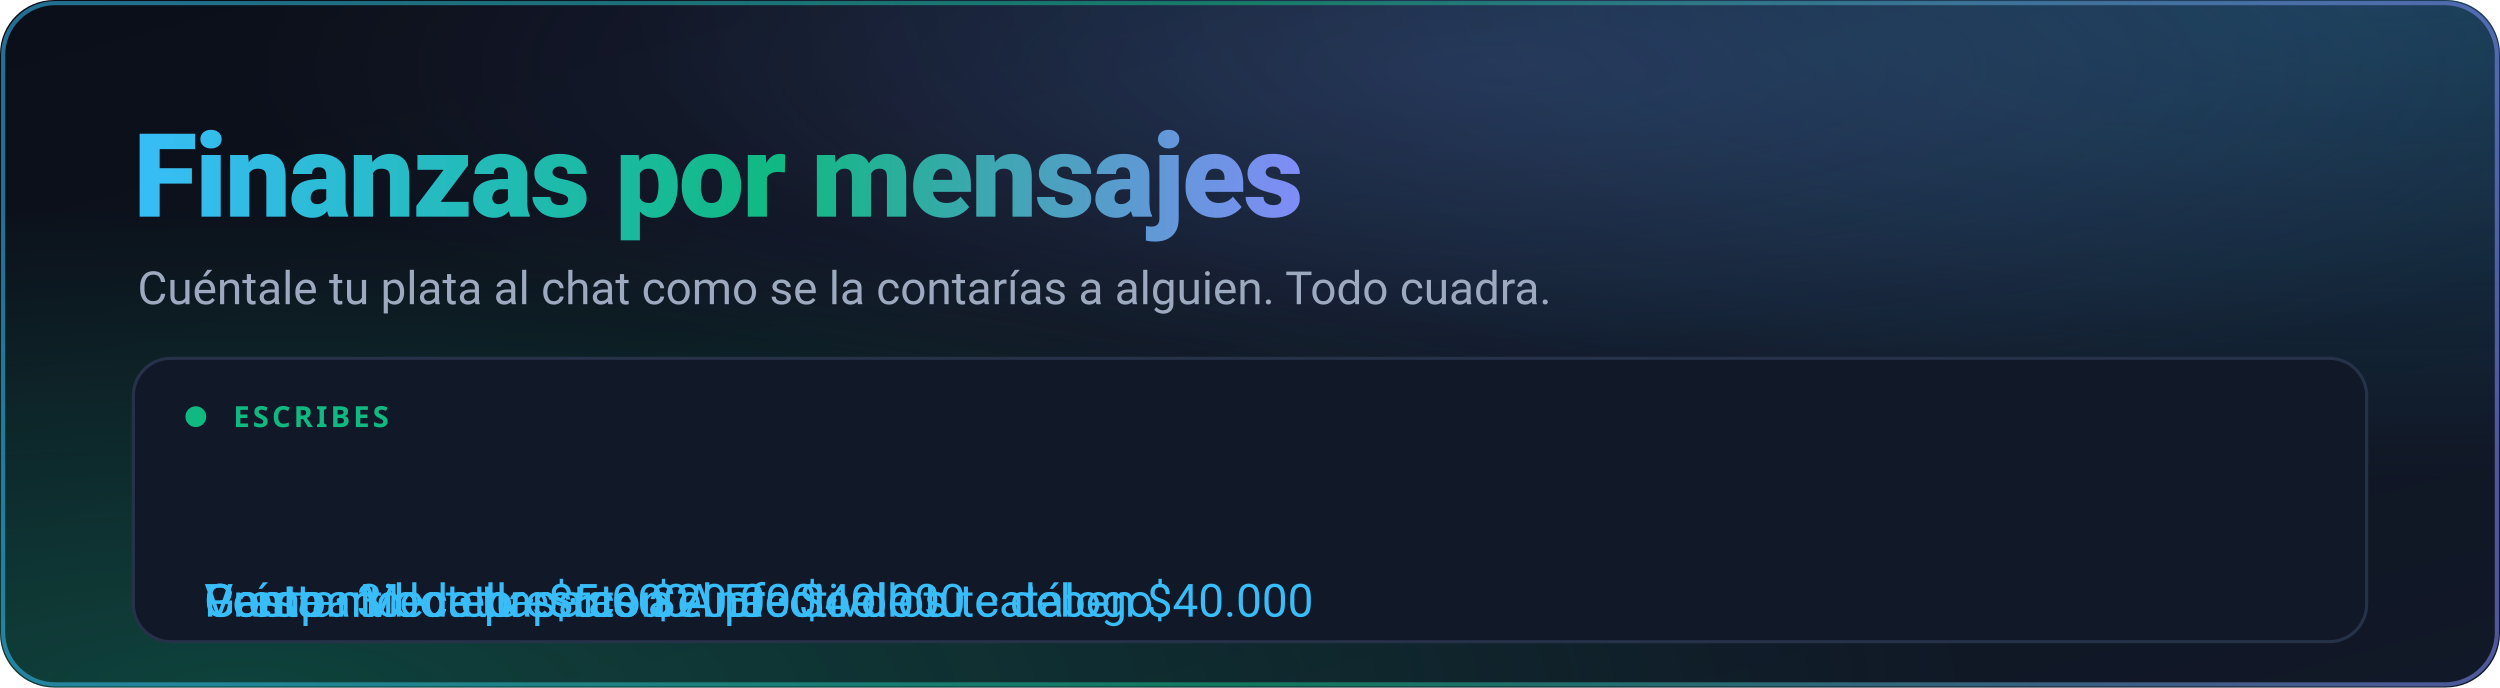
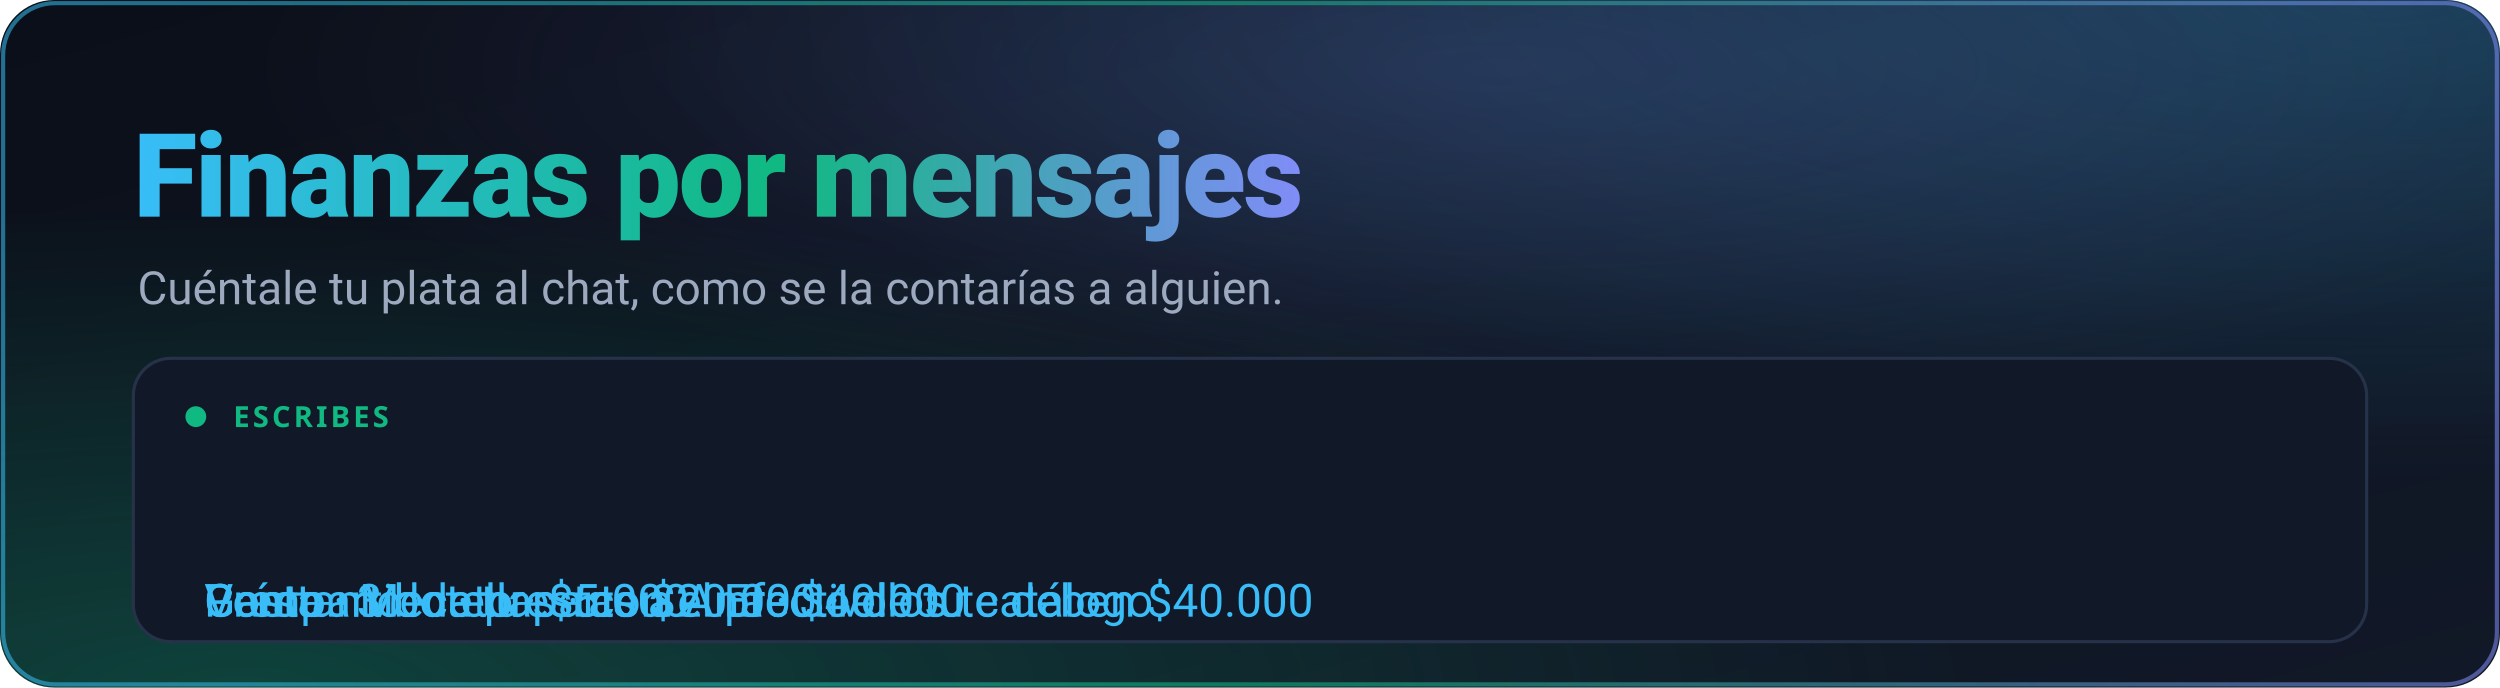
<svg xmlns="http://www.w3.org/2000/svg" viewBox="0 0 1200 330" width="1200" height="330" role="img" aria-label="Finanzas por mensajes: cuéntale tu plata al chat">
  <defs>
    <linearGradient id="fondo" x1="0" y1="0" x2="1" y2="1">
      <stop offset="0" stop-color="#0B0F19" />
      <stop offset="1" stop-color="#111827" />
    </linearGradient>
    <linearGradient id="borde" x1="0" y1="0" x2="1" y2="0">
      <stop offset="0" stop-color="#38BDF8" />
      <stop offset=".5" stop-color="#10B981" />
      <stop offset="1" stop-color="#818CF8" />
    </linearGradient>
    <linearGradient id="titulo" x1="0" y1="0" x2="1" y2="0">
      <stop offset="0" stop-color="#38BDF8" />
      <stop offset=".55" stop-color="#10B981" />
      <stop offset="1" stop-color="#818CF8" />
    </linearGradient>
    <radialGradient id="luz1" cx=".1" cy="1" r=".7">
      <stop offset="0" stop-color="#10B981" stop-opacity=".28" />
      <stop offset="1" stop-color="#10B981" stop-opacity="0" />
    </radialGradient>
    <radialGradient id="luz2" cx=".95" cy="0" r=".7">
      <stop offset="0" stop-color="#38BDF8" stop-opacity=".25" />
      <stop offset="1" stop-color="#38BDF8" stop-opacity="0" />
    </radialGradient>
    <radialGradient id="luz3" cx=".6" cy=".1" r=".5">
      <stop offset="0" stop-color="#818CF8" stop-opacity=".18" />
      <stop offset="1" stop-color="#818CF8" stop-opacity="0" />
    </radialGradient>
  </defs>
  <style>
    @keyframes t0 { 0%, 0.000% { width: 0; animation-timing-function: steps(11, end); } 7.870%, 23.148% { width: 202.000px; } 23.158%, 100% { width: 0; } }
    @keyframes r0 { 0%, 7.870% { opacity: 0; transform: translateY(6px); } 10.185%, 23.148% { opacity: 1; transform: none; } 23.158%, 100% { opacity: 0; } }
    .t0 { animation: t0 21.6s linear infinite; }
    .r0 { animation: r0 21.6s linear infinite; }
    @keyframes t1 { 0%, 25.000% { width: 0; animation-timing-function: steps(18, end); } 32.870%, 48.148% { width: 328.000px; } 48.158%, 100% { width: 0; } }
    @keyframes r1 { 0%, 32.870% { opacity: 0; transform: translateY(6px); } 35.185%, 48.148% { opacity: 1; transform: none; } 48.158%, 100% { opacity: 0; } }
    .t1 { animation: t1 21.6s linear infinite; }
    .r1 { animation: r1 21.6s linear infinite; }
    @keyframes t2 { 0%, 50.000% { width: 0; animation-timing-function: steps(35, end); } 57.870%, 73.148% { width: 634.000px; } 73.158%, 100% { width: 0; } }
    @keyframes r2 { 0%, 57.870% { opacity: 0; transform: translateY(6px); } 60.185%, 73.148% { opacity: 1; transform: none; } 73.158%, 100% { opacity: 0; } }
    .t2 { animation: t2 21.6s linear infinite; }
    .r2 { animation: r2 21.6s linear infinite; }
    @keyframes t3 { 0%, 75.000% { width: 0; animation-timing-function: steps(16, end); } 82.870%, 98.148% { width: 292.000px; } 98.158%, 100% { width: 0; } }
    @keyframes r3 { 0%, 82.870% { opacity: 0; transform: translateY(6px); } 85.185%, 98.148% { opacity: 1; transform: none; } 98.158%, 100% { opacity: 0; } }
    .t3 { animation: t3 21.6s linear infinite; }
    .r3 { animation: r3 21.6s linear infinite; }
    @keyframes pulso { 0%, 100% { opacity: .55; } 50% { opacity: 1; } }
    .punto { animation: pulso 2.4s ease-in-out infinite; }
  </style>
  <rect width="1200" height="330" rx="26" fill="url(#fondo)" />
  <rect width="1200" height="330" rx="26" fill="url(#luz1)" />
  <rect width="1200" height="330" rx="26" fill="url(#luz2)" />
  <rect width="1200" height="330" rx="26" fill="url(#luz3)" />
  <rect x="1.5" y="1.5" width="1197" height="327" rx="25" fill="none" stroke="url(#borde)" stroke-opacity=".55" stroke-width="2" />
  <g font-family="system-ui, -apple-system, 'Segoe UI', Roboto, sans-serif">
    <text x="64" y="104" font-size="56" font-weight="800" fill="url(#titulo)" letter-spacing="-1">Finanzas por mensajes</text>
-     <text x="66" y="146" font-size="22" fill="#9CA9BF">Cuéntale tu plata al chat como se la contarías a alguien. Todo cuadra.</text>
+     <text x="66" y="146" font-size="22" fill="#9CA9BF">Cuéntale tu plata al chat, como se la contarías a alguien.</text>
  </g>
  <g transform="translate(64 0)">
    <rect x="0" y="172" width="1072" height="136" rx="18" fill="#111827" stroke="#263249" stroke-width="1.5" />
    <circle class="punto" cx="30" cy="200" r="5" fill="#10B981" />
    <text x="48" y="205" font-family="system-ui, sans-serif" font-size="14" font-weight="700" fill="#10B981" letter-spacing="1.5">ESCRIBES</text>
    <g>
      <clipPath id="c0-34">
        <rect class="t0" x="34" y="218" width="0" height="42" />
      </clipPath>
      <text x="34" y="252" clip-path="url(#c0-34)" font-family="ui-monospace, SFMono-Regular, Menlo, Consolas, monospace" font-size="30" fill="#F1F5FB" textLength="198" lengthAdjust="spacing">mecato 5000</text>
      <text class="r0" x="34" y="296" font-family="system-ui, -apple-system, 'Segoe UI', Roboto, sans-serif" font-size="22" fill="#38BDF8">Gasto · Mecato · $5.000 · Efectivo</text>
    </g>
    <g>
      <clipPath id="c1-34">
        <rect class="t1" x="34" y="218" width="0" height="42" />
      </clipPath>
      <text x="34" y="252" clip-path="url(#c1-34)" font-family="ui-monospace, SFMono-Regular, Menlo, Consolas, monospace" font-size="30" fill="#F1F5FB" textLength="324" lengthAdjust="spacing">presté 40000 a Ana</text>
      <text class="r1" x="34" y="296" font-family="system-ui, -apple-system, 'Segoe UI', Roboto, sans-serif" font-size="22" fill="#38BDF8">Préstamo · le prestas a Ana · $40.000</text>
    </g>
    <g>
      <clipPath id="c2-34">
        <rect class="t2" x="34" y="218" width="0" height="42" />
      </clipPath>
      <text x="34" y="252" clip-path="url(#c2-34)" font-family="ui-monospace, SFMono-Regular, Menlo, Consolas, monospace" font-size="30" fill="#F1F5FB" textLength="630" lengthAdjust="spacing">almuerzo 60000 entre Ana, Luis y yo</text>
      <text class="r2" x="34" y="296" font-family="system-ui, -apple-system, 'Segoe UI', Roboto, sans-serif" font-size="22" fill="#38BDF8">Compartido · tu parte $20.000 · ellos te deben $40.000</text>
    </g>
    <g>
      <clipPath id="c3-34">
        <rect class="t3" x="34" y="218" width="0" height="42" />
      </clipPath>
      <text x="34" y="252" clip-path="url(#c3-34)" font-family="ui-monospace, SFMono-Regular, Menlo, Consolas, monospace" font-size="30" fill="#F1F5FB" textLength="288" lengthAdjust="spacing">vendí 3 botellas</text>
      <text class="r3" x="34" y="296" font-family="system-ui, -apple-system, 'Segoe UI', Roboto, sans-serif" font-size="22" fill="#38BDF8">Venta · 3 botellas · con el precio de tu catálogo</text>
    </g>
  </g>
</svg>
